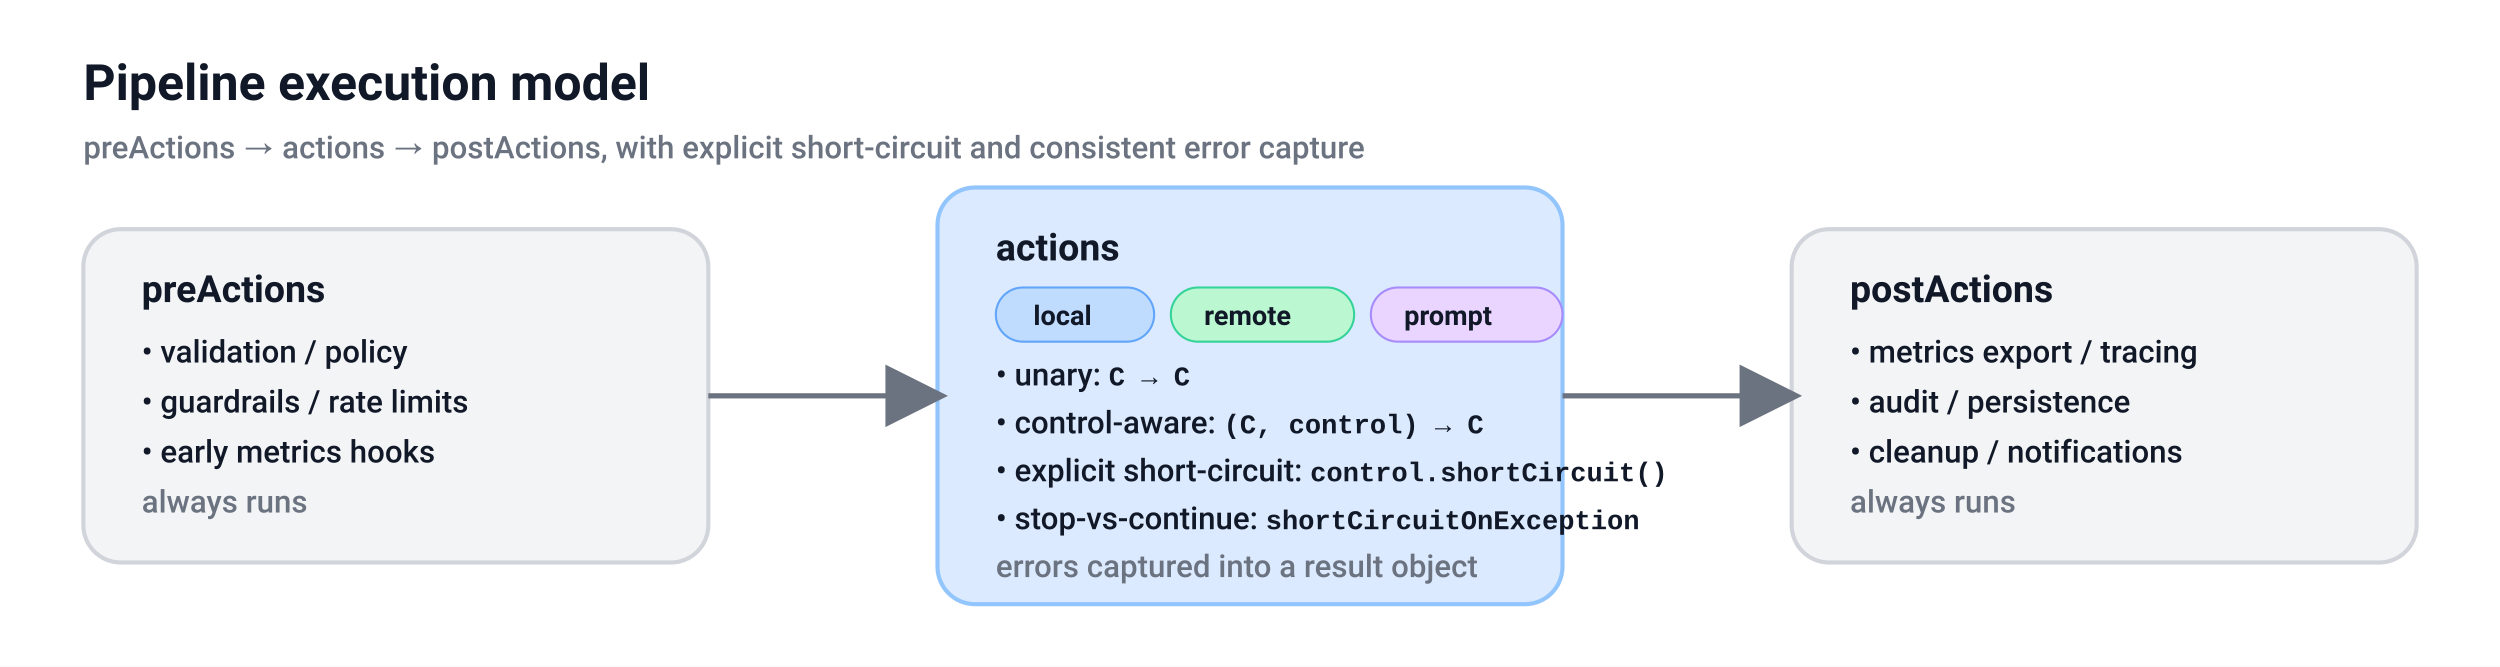
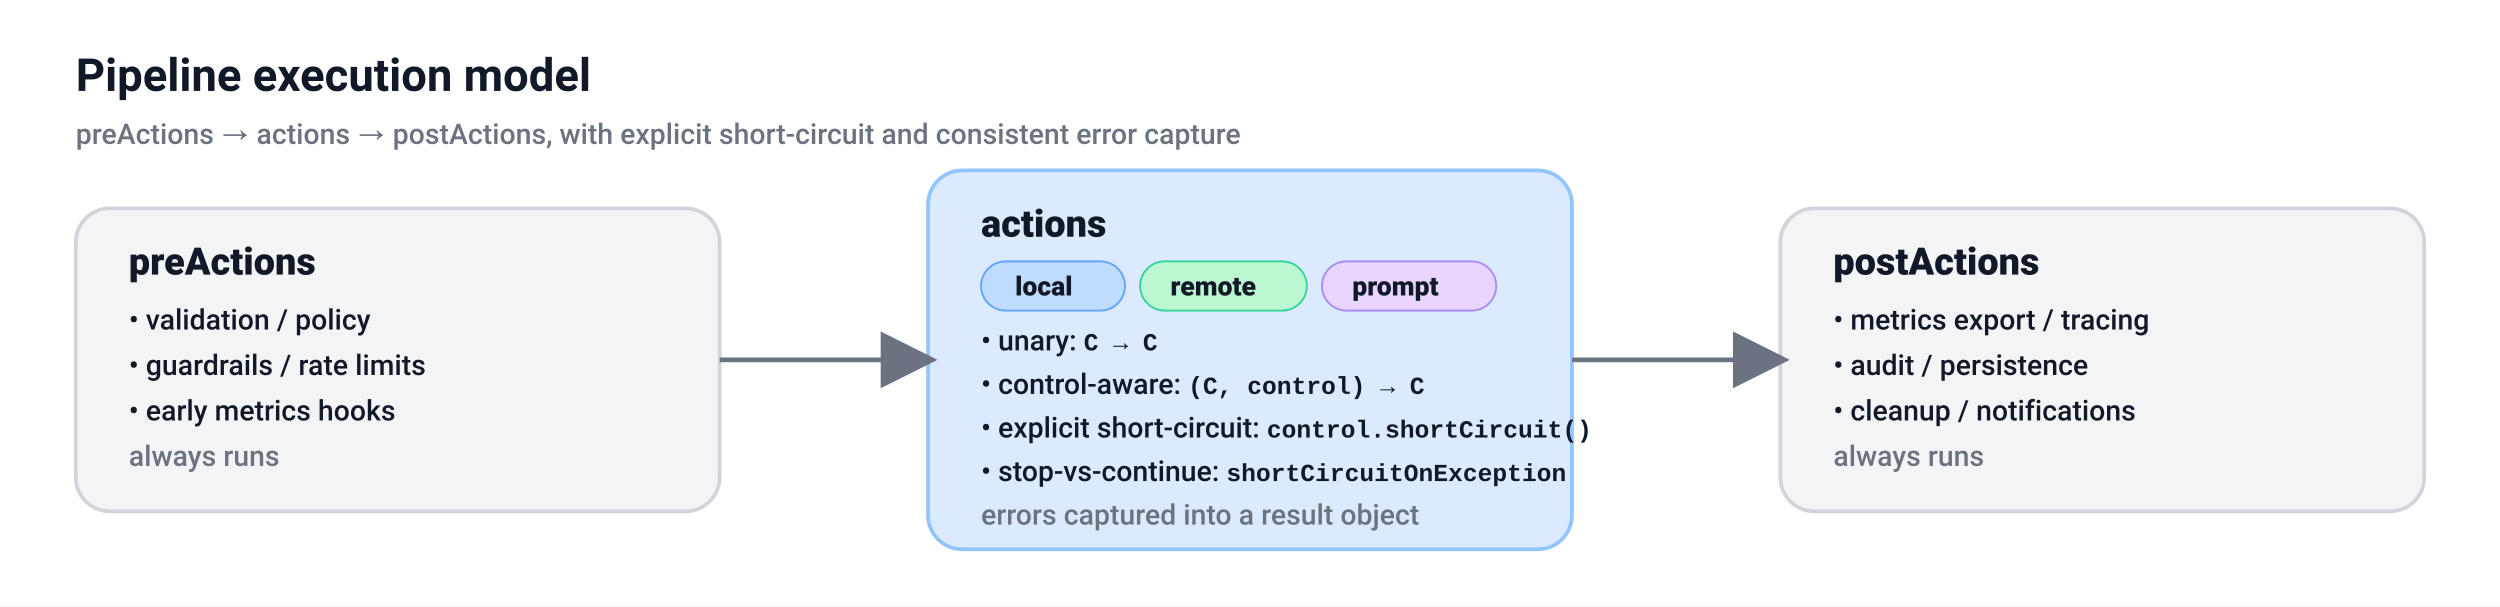
- <svg xmlns="http://www.w3.org/2000/svg" width="1200" height="320" viewBox="0 0 1200 320" role="img" aria-label="Pipeline execution model with preActions, actions, and postActions.">
+ <svg xmlns="http://www.w3.org/2000/svg" width="1320" height="320" viewBox="0 0 1320 320" role="img" aria-label="Pipeline execution model with preActions, actions, and postActions.">
  <defs>
    <style>
      .title { font: 700 24px system-ui, -apple-system, Segoe UI, Roboto, Helvetica, Arial, sans-serif; fill: #111827; }
      .subtitle { font: 500 15px system-ui, -apple-system, Segoe UI, Roboto, Helvetica, Arial, sans-serif; fill: #6b7280; }
-       .heading { font: 700 18px system-ui, -apple-system, Segoe UI, Roboto, Helvetica, Arial, sans-serif; fill: #111827; }
+       .heading { font: 800 20px system-ui, -apple-system, Segoe UI, Roboto, Helvetica, Arial, sans-serif; fill: #111827; }
      .text { font: 500 15px system-ui, -apple-system, Segoe UI, Roboto, Helvetica, Arial, sans-serif; fill: #111827; }
      .muted { fill: #6b7280; }
      .boxStroke { stroke-width: 2; }
-       .chipText { font: 700 13px system-ui, -apple-system, Segoe UI, Roboto, Helvetica, Arial, sans-serif; fill: #111827; }
+       .chipText { font: 800 14px system-ui, -apple-system, Segoe UI, Roboto, Helvetica, Arial, sans-serif; fill: #111827; }
      .mono { font: 600 13px ui-monospace, SFMono-Regular, Menlo, Monaco, Consolas, "Liberation Mono", "Courier New", monospace; fill: #111827; }
    </style>
    <marker id="arrow" markerWidth="12" markerHeight="12" refX="10" refY="6" orient="auto">
      <path d="M0,0 L12,6 L0,12 Z" fill="#6b7280" />
    </marker>
  </defs>
-   <rect x="0" y="0" width="1200" height="320" fill="#ffffff" />
+   <rect x="0" y="0" width="1320" height="320" fill="#ffffff" />
  <text x="40" y="48" class="title">Pipeline execution model</text>
  <text x="40" y="76" class="subtitle">preActions → actions → postActions, with explicit short-circuit and consistent error capture</text>
-   <rect x="40" y="110" width="300" height="160" rx="18" fill="#f3f4f6" stroke="#d1d5db" class="boxStroke" />
-   <rect x="450" y="90" width="300" height="200" rx="18" fill="#dbeafe" stroke="#93c5fd" class="boxStroke" />
-   <rect x="860" y="110" width="300" height="160" rx="18" fill="#f3f4f6" stroke="#d1d5db" class="boxStroke" />
-   <line x1="340" y1="190" x2="450" y2="190" stroke="#6b7280" stroke-width="2.5" marker-end="url(#arrow)" />
-   <line x1="750" y1="190" x2="860" y2="190" stroke="#6b7280" stroke-width="2.5" marker-end="url(#arrow)" />
+   <rect x="40" y="110" width="340" height="160" rx="18" fill="#f3f4f6" stroke="#d1d5db" class="boxStroke" />
+   <rect x="490" y="90" width="340" height="200" rx="18" fill="#dbeafe" stroke="#93c5fd" class="boxStroke" />
+   <rect x="940" y="110" width="340" height="160" rx="18" fill="#f3f4f6" stroke="#d1d5db" class="boxStroke" />
+   <line x1="380" y1="190" x2="490" y2="190" stroke="#6b7280" stroke-width="2.5" marker-end="url(#arrow)" />
+   <line x1="830" y1="190" x2="940" y2="190" stroke="#6b7280" stroke-width="2.5" marker-end="url(#arrow)" />
  <text x="68" y="145" class="heading">preActions</text>
  <text x="68" y="174" class="text">• validation / policy</text>
  <text x="68" y="198" class="text">• guardrails / rate limits</text>
  <text x="68" y="222" class="text">• early metrics hooks</text>
  <text x="68" y="246" class="text muted">always runs</text>
-   <text x="478" y="125" class="heading">actions</text>
-   <rect x="478" y="138" width="76" height="26" rx="13" fill="#bfdbfe" stroke="#60a5fa" />
-   <text x="496" y="156" class="chipText">local</text>
-   <rect x="562" y="138" width="88" height="26" rx="13" fill="#bbf7d0" stroke="#34d399" />
-   <text x="578" y="156" class="chipText">remote</text>
-   <rect x="658" y="138" width="92" height="26" rx="13" fill="#e9d5ff" stroke="#a78bfa" />
-   <text x="674" y="156" class="chipText">prompt</text>
-   <text x="478" y="185" class="text">• unary: <tspan class="mono">C → C</tspan>
+   <text x="518" y="125" class="heading">actions</text>
+   <rect x="518" y="138" width="76" height="26" rx="13" fill="#bfdbfe" stroke="#60a5fa" />
+   <text x="536" y="156" class="chipText">local</text>
+   <rect x="602" y="138" width="88" height="26" rx="13" fill="#bbf7d0" stroke="#34d399" />
+   <text x="618" y="156" class="chipText">remote</text>
+   <rect x="698" y="138" width="92" height="26" rx="13" fill="#e9d5ff" stroke="#a78bfa" />
+   <text x="714" y="156" class="chipText">prompt</text>
+   <text x="518" y="185" class="text">• unary: <tspan class="mono">C → C</tspan>
  </text>
-   <text x="478" y="208" class="text">• control-aware: <tspan class="mono">(C, control) → C</tspan>
+   <text x="518" y="208" class="text">• control-aware: <tspan class="mono">(C, control) → C</tspan>
  </text>
-   <text x="478" y="231" class="text">• explicit short-circuit: <tspan class="mono">control.shortCircuit()</tspan>
+   <text x="518" y="231" class="text">• explicit short-circuit: <tspan class="mono">control.shortCircuit()</tspan>
  </text>
-   <text x="478" y="254" class="text">• stop-vs-continue: <tspan class="mono">shortCircuitOnException</tspan>
+   <text x="518" y="254" class="text">• stop-vs-continue: <tspan class="mono">shortCircuitOnException</tspan>
  </text>
-   <text x="478" y="277" class="text muted">errors captured into a result object</text>
-   <text x="888" y="145" class="heading">postActions</text>
-   <text x="888" y="174" class="text">• metrics export / tracing</text>
-   <text x="888" y="198" class="text">• audit / persistence</text>
-   <text x="888" y="222" class="text">• cleanup / notifications</text>
-   <text x="888" y="246" class="text muted">always runs</text>
+   <text x="518" y="277" class="text muted">errors captured into a result object</text>
+   <text x="968" y="145" class="heading">postActions</text>
+   <text x="968" y="174" class="text">• metrics export / tracing</text>
+   <text x="968" y="198" class="text">• audit / persistence</text>
+   <text x="968" y="222" class="text">• cleanup / notifications</text>
+   <text x="968" y="246" class="text muted">always runs</text>
</svg>
